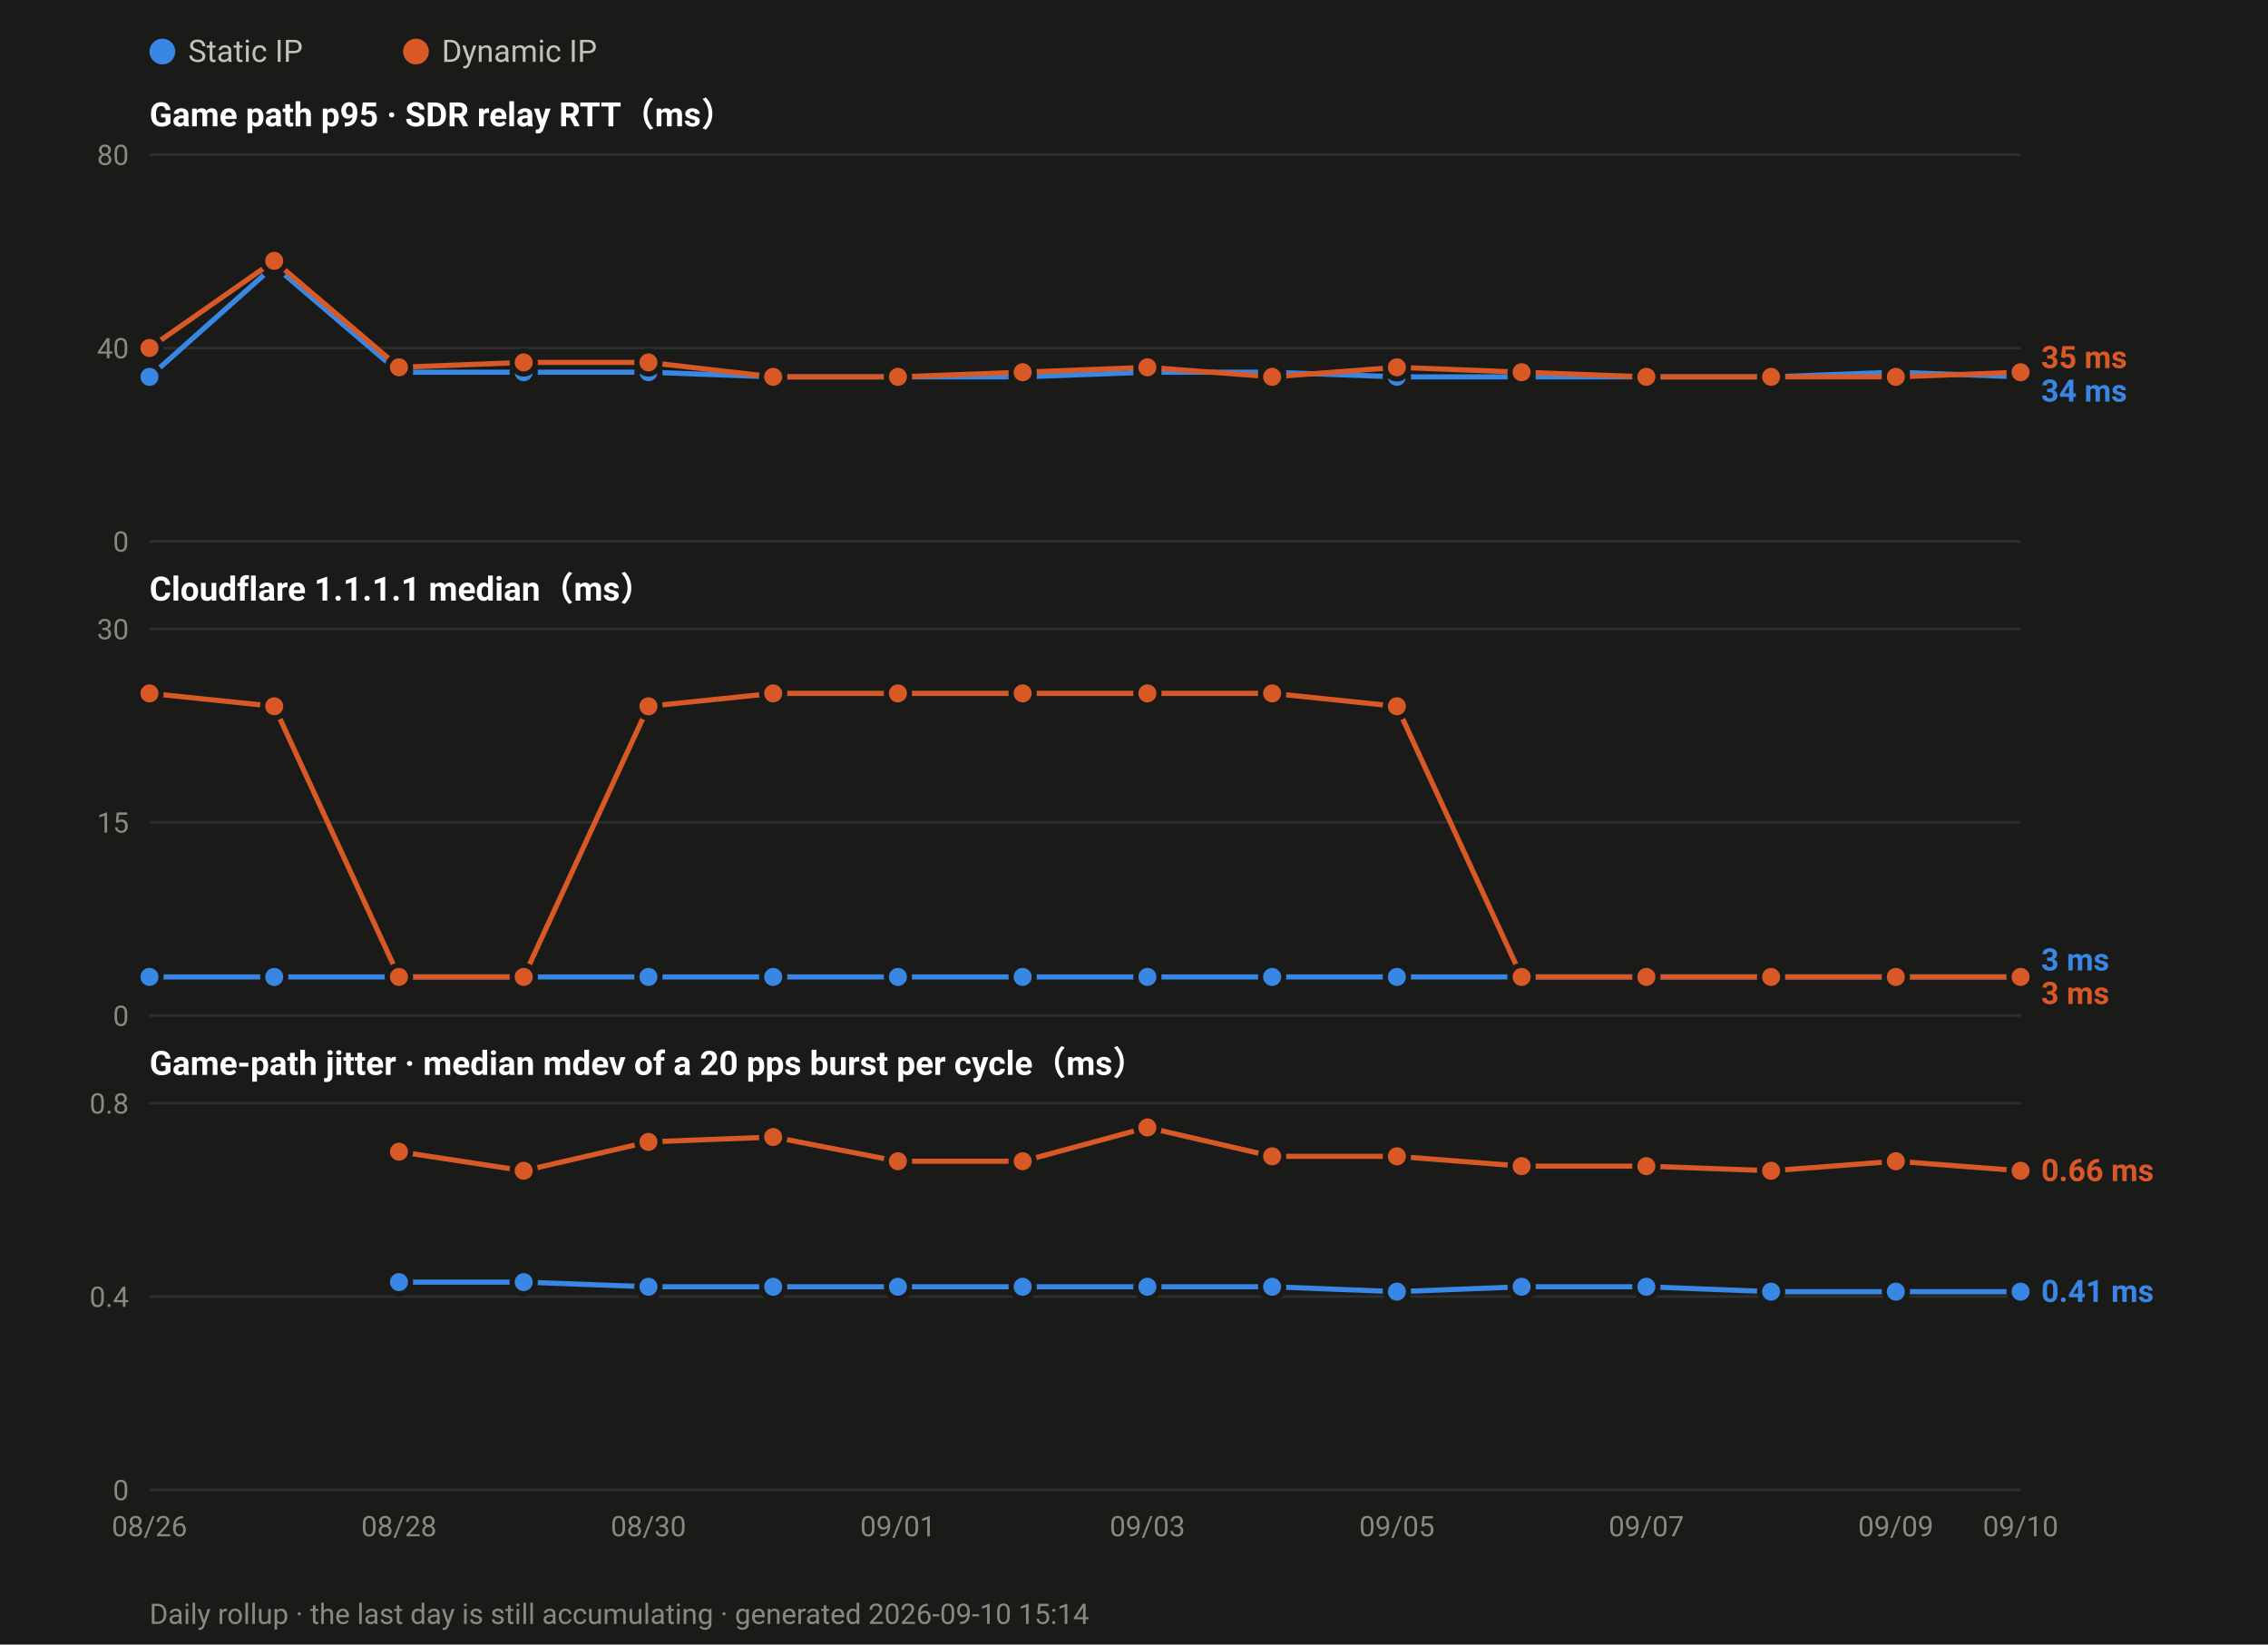
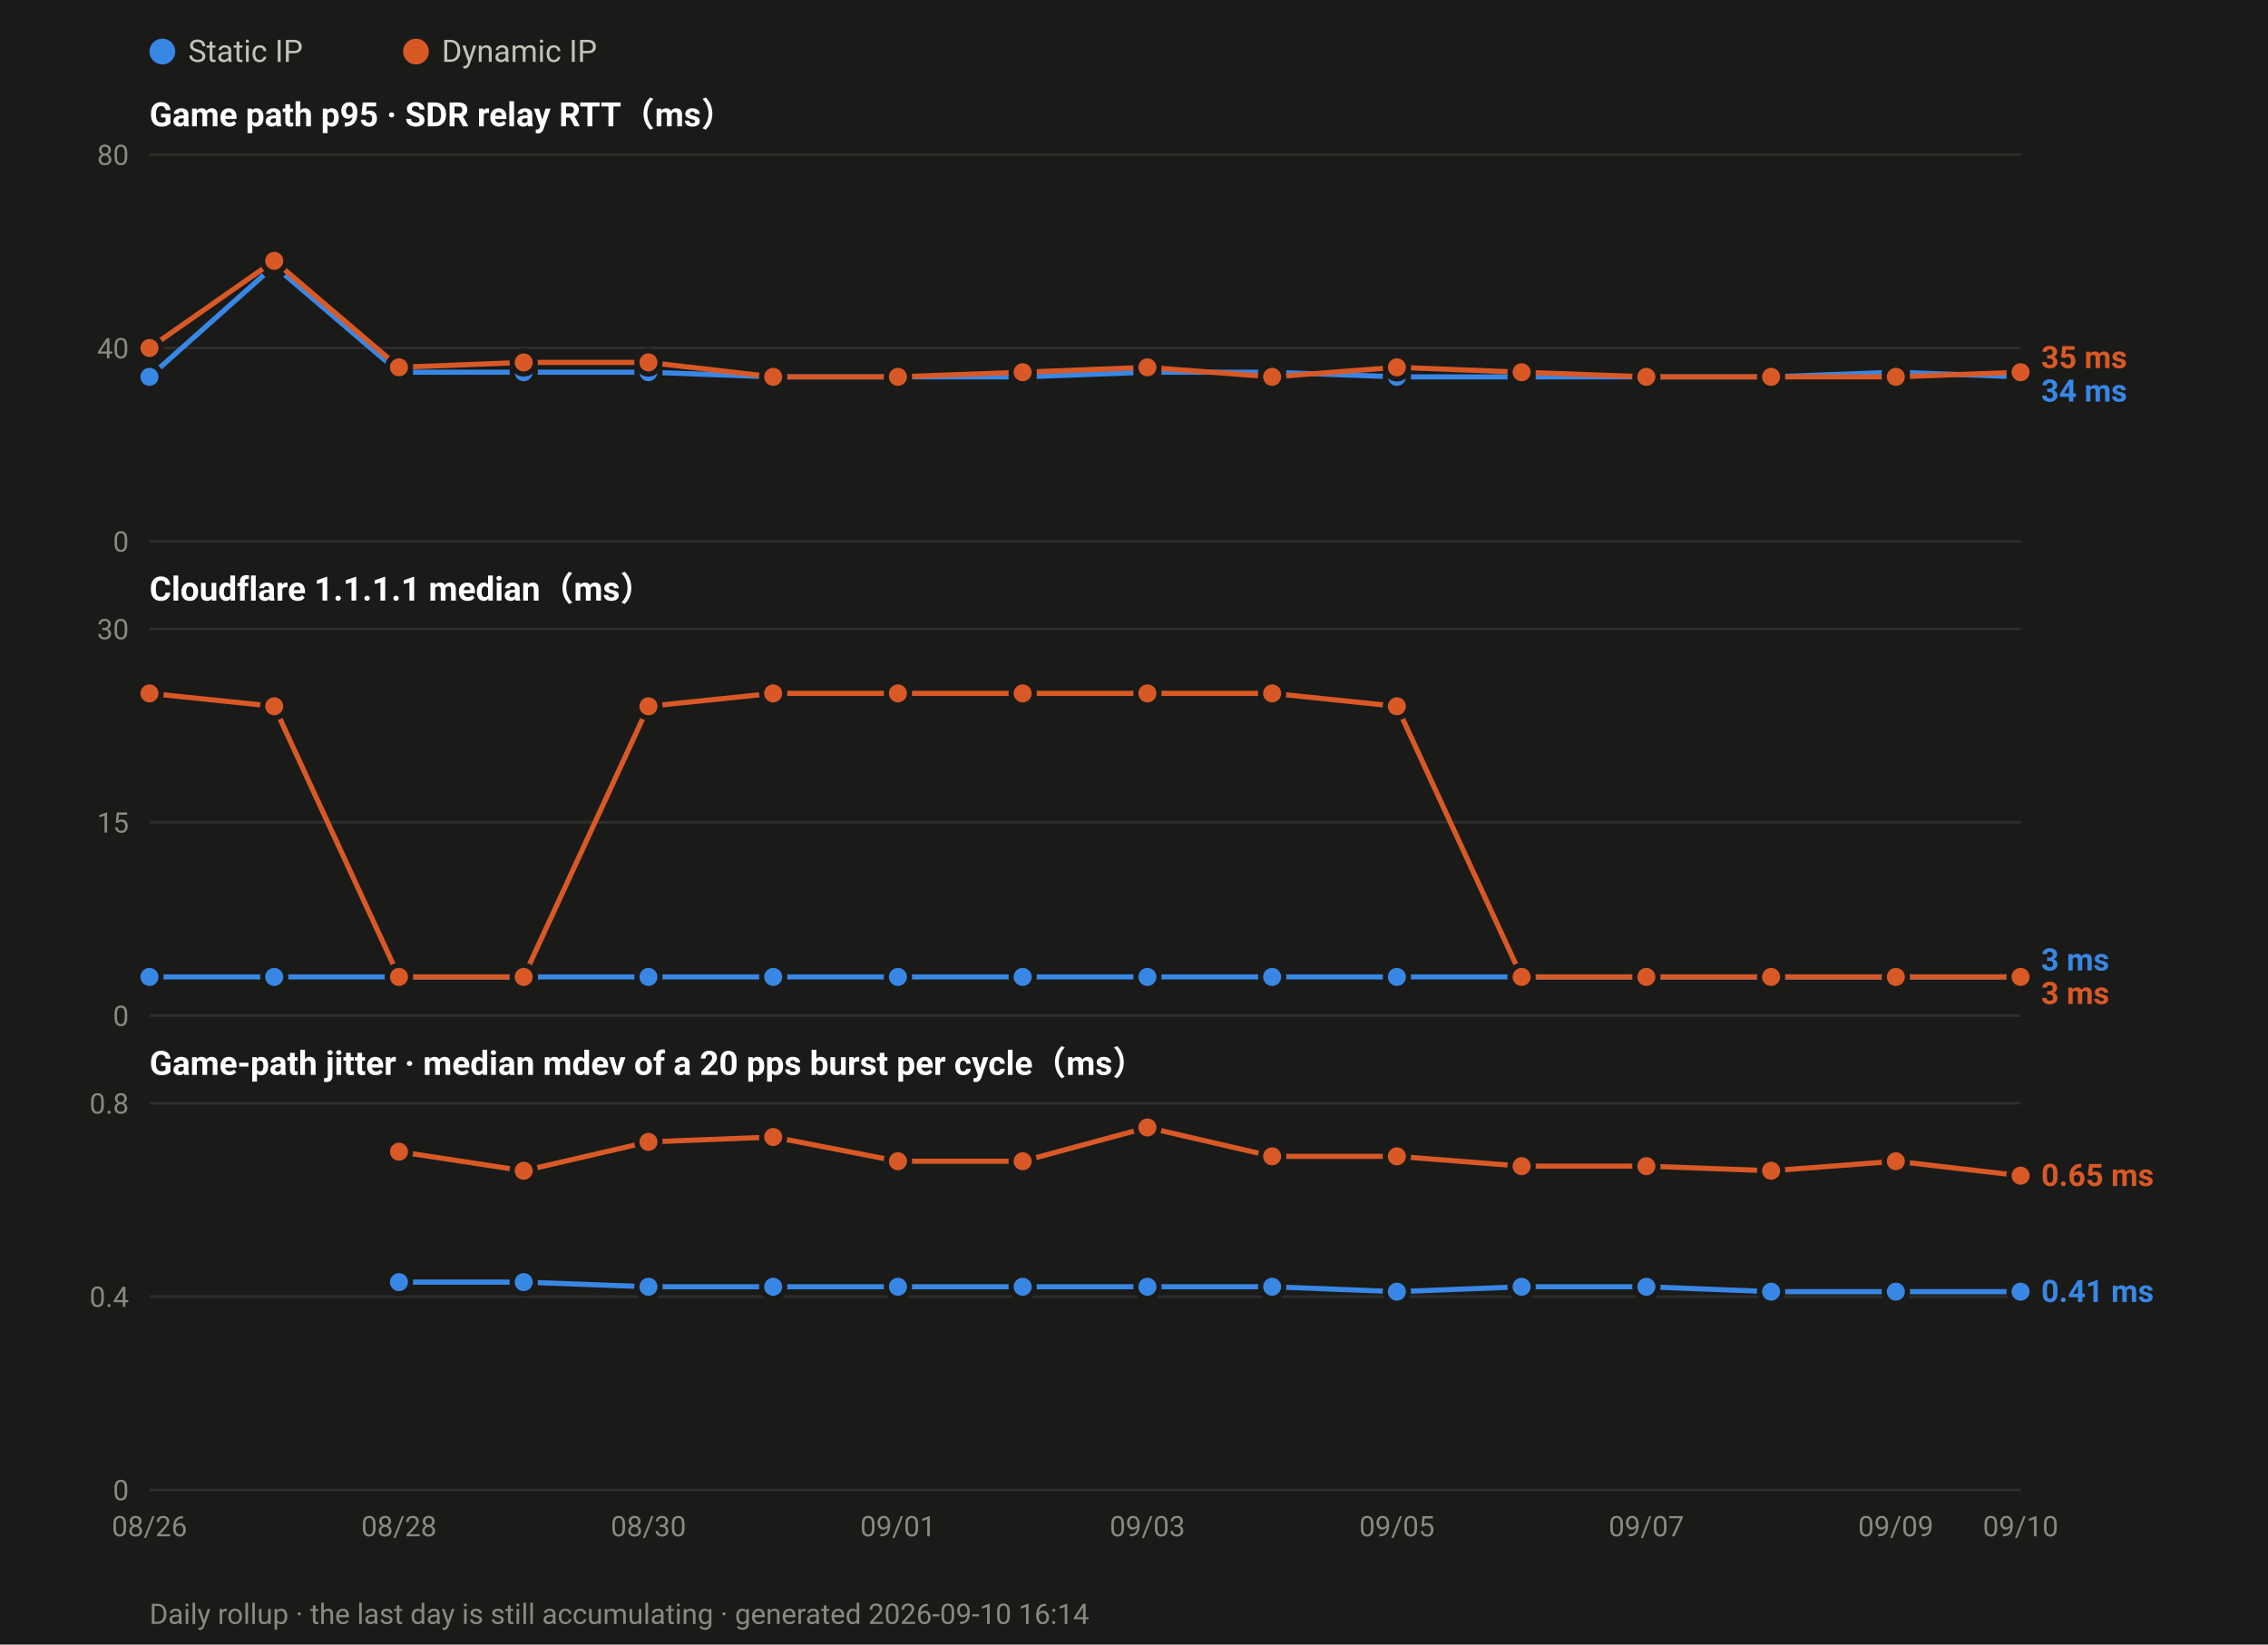
<svg xmlns="http://www.w3.org/2000/svg" width="880" height="638" viewBox="0 0 880 638" font-family="ui-sans-serif,-apple-system,Segoe UI,Roboto,Helvetica,Arial,sans-serif">
  <rect width="880" height="638" fill="#1a1a19" />
  <circle cx="63.0" cy="20" r="5" fill="#3987e5" />
  <text x="73.0" y="24" font-size="12" fill="#c3c2b7">Static IP</text>
  <circle cx="161.4" cy="20" r="5" fill="#d95926" />
  <text x="171.4" y="24" font-size="12" fill="#c3c2b7">Dynamic IP</text>
  <text x="58" y="49.0" font-size="13" font-weight="600" fill="#ffffff">Game path p95 · SDR relay RTT（ms）</text>
  <line x1="58" y1="210.0" x2="784.0" y2="210.0" stroke="#2e2e2c" stroke-width="1" />
  <text x="50" y="214.0" font-size="11" text-anchor="end" fill="#8a8880">0</text>
  <line x1="58" y1="135.0" x2="784.0" y2="135.0" stroke="#2e2e2c" stroke-width="1" />
  <text x="50" y="139.0" font-size="11" text-anchor="end" fill="#8a8880">40</text>
  <line x1="58" y1="60.0" x2="784.0" y2="60.0" stroke="#2e2e2c" stroke-width="1" />
  <text x="50" y="64.0" font-size="11" text-anchor="end" fill="#8a8880">80</text>
  <polyline fill="none" stroke="#3987e5" stroke-width="2" stroke-linejoin="round" points="58.0,146.2 106.4,103.1 154.8,144.4 203.2,144.4 251.6,144.4 300.0,146.2 348.4,146.2 396.8,146.2 445.2,144.4 493.6,144.4 542.0,146.2 590.4,146.2 638.8,146.2 687.2,146.2 735.6,144.4 784.0,146.2" />
  <circle cx="58.0" cy="146.2" r="4.5" fill="#3987e5" stroke="#1a1a19" stroke-width="2" />
  <circle cx="106.4" cy="103.1" r="4.5" fill="#3987e5" stroke="#1a1a19" stroke-width="2" />
  <circle cx="154.8" cy="144.4" r="4.5" fill="#3987e5" stroke="#1a1a19" stroke-width="2" />
  <circle cx="203.2" cy="144.4" r="4.5" fill="#3987e5" stroke="#1a1a19" stroke-width="2" />
  <circle cx="251.6" cy="144.4" r="4.5" fill="#3987e5" stroke="#1a1a19" stroke-width="2" />
  <circle cx="300.0" cy="146.2" r="4.5" fill="#3987e5" stroke="#1a1a19" stroke-width="2" />
  <circle cx="348.4" cy="146.2" r="4.5" fill="#3987e5" stroke="#1a1a19" stroke-width="2" />
  <circle cx="396.8" cy="146.2" r="4.5" fill="#3987e5" stroke="#1a1a19" stroke-width="2" />
  <circle cx="445.2" cy="144.4" r="4.5" fill="#3987e5" stroke="#1a1a19" stroke-width="2" />
  <circle cx="493.6" cy="144.4" r="4.5" fill="#3987e5" stroke="#1a1a19" stroke-width="2" />
  <circle cx="542.0" cy="146.2" r="4.5" fill="#3987e5" stroke="#1a1a19" stroke-width="2" />
  <circle cx="590.4" cy="146.2" r="4.5" fill="#3987e5" stroke="#1a1a19" stroke-width="2" />
  <circle cx="638.8" cy="146.2" r="4.5" fill="#3987e5" stroke="#1a1a19" stroke-width="2" />
  <circle cx="687.2" cy="146.2" r="4.5" fill="#3987e5" stroke="#1a1a19" stroke-width="2" />
  <circle cx="735.6" cy="144.4" r="4.5" fill="#3987e5" stroke="#1a1a19" stroke-width="2" />
  <circle cx="784.0" cy="146.2" r="4.5" fill="#3987e5" stroke="#1a1a19" stroke-width="2" />
  <polyline fill="none" stroke="#d95926" stroke-width="2" stroke-linejoin="round" points="58.0,135.0 106.4,101.2 154.8,142.5 203.2,140.6 251.6,140.6 300.0,146.2 348.4,146.2 396.8,144.4 445.2,142.5 493.6,146.2 542.0,142.5 590.4,144.4 638.8,146.2 687.2,146.2 735.6,146.2 784.0,144.4" />
  <circle cx="58.0" cy="135.0" r="4.5" fill="#d95926" stroke="#1a1a19" stroke-width="2" />
  <circle cx="106.4" cy="101.2" r="4.5" fill="#d95926" stroke="#1a1a19" stroke-width="2" />
  <circle cx="154.8" cy="142.5" r="4.5" fill="#d95926" stroke="#1a1a19" stroke-width="2" />
  <circle cx="203.2" cy="140.6" r="4.5" fill="#d95926" stroke="#1a1a19" stroke-width="2" />
  <circle cx="251.6" cy="140.6" r="4.5" fill="#d95926" stroke="#1a1a19" stroke-width="2" />
  <circle cx="300.0" cy="146.2" r="4.5" fill="#d95926" stroke="#1a1a19" stroke-width="2" />
  <circle cx="348.4" cy="146.2" r="4.5" fill="#d95926" stroke="#1a1a19" stroke-width="2" />
  <circle cx="396.8" cy="144.4" r="4.5" fill="#d95926" stroke="#1a1a19" stroke-width="2" />
  <circle cx="445.2" cy="142.5" r="4.5" fill="#d95926" stroke="#1a1a19" stroke-width="2" />
  <circle cx="493.6" cy="146.2" r="4.5" fill="#d95926" stroke="#1a1a19" stroke-width="2" />
  <circle cx="542.0" cy="142.5" r="4.5" fill="#d95926" stroke="#1a1a19" stroke-width="2" />
  <circle cx="590.4" cy="144.4" r="4.5" fill="#d95926" stroke="#1a1a19" stroke-width="2" />
  <circle cx="638.8" cy="146.2" r="4.5" fill="#d95926" stroke="#1a1a19" stroke-width="2" />
  <circle cx="687.2" cy="146.2" r="4.5" fill="#d95926" stroke="#1a1a19" stroke-width="2" />
  <circle cx="735.6" cy="146.2" r="4.5" fill="#d95926" stroke="#1a1a19" stroke-width="2" />
  <circle cx="784.0" cy="144.4" r="4.5" fill="#d95926" stroke="#1a1a19" stroke-width="2" />
  <text x="792.0" y="142.8" font-size="12" font-weight="600" fill="#d95926">35 ms</text>
  <text x="792.0" y="155.8" font-size="12" font-weight="600" fill="#3987e5">34 ms</text>
  <text x="58" y="233.0" font-size="13" font-weight="600" fill="#ffffff">Cloudflare 1.1.1.1 median（ms）</text>
  <line x1="58" y1="394.0" x2="784.0" y2="394.0" stroke="#2e2e2c" stroke-width="1" />
  <text x="50" y="398.0" font-size="11" text-anchor="end" fill="#8a8880">0</text>
  <line x1="58" y1="319.0" x2="784.0" y2="319.0" stroke="#2e2e2c" stroke-width="1" />
  <text x="50" y="323.0" font-size="11" text-anchor="end" fill="#8a8880">15</text>
  <line x1="58" y1="244.0" x2="784.0" y2="244.0" stroke="#2e2e2c" stroke-width="1" />
  <text x="50" y="248.0" font-size="11" text-anchor="end" fill="#8a8880">30</text>
  <polyline fill="none" stroke="#3987e5" stroke-width="2" stroke-linejoin="round" points="58.0,379.0 106.4,379.0 154.8,379.0 203.2,379.0 251.6,379.0 300.0,379.0 348.4,379.0 396.8,379.0 445.2,379.0 493.6,379.0 542.0,379.0 590.4,379.0 638.8,379.0 687.2,379.0 735.6,379.0 784.0,379.0" />
  <circle cx="58.0" cy="379.0" r="4.5" fill="#3987e5" stroke="#1a1a19" stroke-width="2" />
  <circle cx="106.4" cy="379.0" r="4.5" fill="#3987e5" stroke="#1a1a19" stroke-width="2" />
  <circle cx="154.8" cy="379.0" r="4.5" fill="#3987e5" stroke="#1a1a19" stroke-width="2" />
  <circle cx="203.2" cy="379.0" r="4.5" fill="#3987e5" stroke="#1a1a19" stroke-width="2" />
  <circle cx="251.6" cy="379.0" r="4.5" fill="#3987e5" stroke="#1a1a19" stroke-width="2" />
  <circle cx="300.0" cy="379.0" r="4.5" fill="#3987e5" stroke="#1a1a19" stroke-width="2" />
  <circle cx="348.4" cy="379.0" r="4.5" fill="#3987e5" stroke="#1a1a19" stroke-width="2" />
  <circle cx="396.8" cy="379.0" r="4.5" fill="#3987e5" stroke="#1a1a19" stroke-width="2" />
  <circle cx="445.2" cy="379.0" r="4.5" fill="#3987e5" stroke="#1a1a19" stroke-width="2" />
  <circle cx="493.6" cy="379.0" r="4.5" fill="#3987e5" stroke="#1a1a19" stroke-width="2" />
  <circle cx="542.0" cy="379.0" r="4.5" fill="#3987e5" stroke="#1a1a19" stroke-width="2" />
  <circle cx="590.4" cy="379.0" r="4.5" fill="#3987e5" stroke="#1a1a19" stroke-width="2" />
  <circle cx="638.8" cy="379.0" r="4.5" fill="#3987e5" stroke="#1a1a19" stroke-width="2" />
  <circle cx="687.2" cy="379.0" r="4.5" fill="#3987e5" stroke="#1a1a19" stroke-width="2" />
  <circle cx="735.6" cy="379.0" r="4.5" fill="#3987e5" stroke="#1a1a19" stroke-width="2" />
  <circle cx="784.0" cy="379.0" r="4.5" fill="#3987e5" stroke="#1a1a19" stroke-width="2" />
  <polyline fill="none" stroke="#d95926" stroke-width="2" stroke-linejoin="round" points="58.0,269.0 106.4,274.0 154.8,379.0 203.2,379.0 251.6,274.0 300.0,269.0 348.4,269.0 396.8,269.0 445.2,269.0 493.6,269.0 542.0,274.0 590.4,379.0 638.8,379.0 687.2,379.0 735.6,379.0 784.0,379.0" />
  <circle cx="58.0" cy="269.0" r="4.5" fill="#d95926" stroke="#1a1a19" stroke-width="2" />
  <circle cx="106.4" cy="274.0" r="4.5" fill="#d95926" stroke="#1a1a19" stroke-width="2" />
  <circle cx="154.8" cy="379.0" r="4.5" fill="#d95926" stroke="#1a1a19" stroke-width="2" />
  <circle cx="203.2" cy="379.0" r="4.5" fill="#d95926" stroke="#1a1a19" stroke-width="2" />
  <circle cx="251.6" cy="274.0" r="4.5" fill="#d95926" stroke="#1a1a19" stroke-width="2" />
  <circle cx="300.0" cy="269.0" r="4.5" fill="#d95926" stroke="#1a1a19" stroke-width="2" />
  <circle cx="348.4" cy="269.0" r="4.5" fill="#d95926" stroke="#1a1a19" stroke-width="2" />
  <circle cx="396.8" cy="269.0" r="4.5" fill="#d95926" stroke="#1a1a19" stroke-width="2" />
  <circle cx="445.2" cy="269.0" r="4.5" fill="#d95926" stroke="#1a1a19" stroke-width="2" />
  <circle cx="493.6" cy="269.0" r="4.5" fill="#d95926" stroke="#1a1a19" stroke-width="2" />
  <circle cx="542.0" cy="274.0" r="4.5" fill="#d95926" stroke="#1a1a19" stroke-width="2" />
  <circle cx="590.4" cy="379.0" r="4.5" fill="#d95926" stroke="#1a1a19" stroke-width="2" />
  <circle cx="638.8" cy="379.0" r="4.5" fill="#d95926" stroke="#1a1a19" stroke-width="2" />
  <circle cx="687.2" cy="379.0" r="4.5" fill="#d95926" stroke="#1a1a19" stroke-width="2" />
  <circle cx="735.6" cy="379.0" r="4.5" fill="#d95926" stroke="#1a1a19" stroke-width="2" />
  <circle cx="784.0" cy="379.0" r="4.5" fill="#d95926" stroke="#1a1a19" stroke-width="2" />
  <text x="792.0" y="376.5" font-size="12" font-weight="600" fill="#3987e5">3 ms</text>
  <text x="792.0" y="389.5" font-size="12" font-weight="600" fill="#d95926">3 ms</text>
  <text x="58" y="417.0" font-size="13" font-weight="600" fill="#ffffff">Game-path jitter · median mdev of a 20 pps burst per cycle（ms）</text>
  <line x1="58" y1="578.0" x2="784.0" y2="578.0" stroke="#2e2e2c" stroke-width="1" />
  <text x="50" y="582.0" font-size="11" text-anchor="end" fill="#8a8880">0</text>
  <line x1="58" y1="503.0" x2="784.0" y2="503.0" stroke="#2e2e2c" stroke-width="1" />
  <text x="50" y="507.0" font-size="11" text-anchor="end" fill="#8a8880">0.4</text>
  <line x1="58" y1="428.0" x2="784.0" y2="428.0" stroke="#2e2e2c" stroke-width="1" />
  <text x="50" y="432.0" font-size="11" text-anchor="end" fill="#8a8880">0.8</text>
  <polyline fill="none" stroke="#3987e5" stroke-width="2" stroke-linejoin="round" points="154.8,497.4 203.2,497.4 251.6,499.2 300.0,499.2 348.4,499.2 396.8,499.2 445.2,499.2 493.6,499.2 542.0,501.1 590.4,499.2 638.8,499.2 687.2,501.1 735.6,501.1 784.0,501.1" />
  <circle cx="154.8" cy="497.4" r="4.5" fill="#3987e5" stroke="#1a1a19" stroke-width="2" />
  <circle cx="203.2" cy="497.4" r="4.5" fill="#3987e5" stroke="#1a1a19" stroke-width="2" />
  <circle cx="251.6" cy="499.2" r="4.5" fill="#3987e5" stroke="#1a1a19" stroke-width="2" />
  <circle cx="300.0" cy="499.2" r="4.5" fill="#3987e5" stroke="#1a1a19" stroke-width="2" />
  <circle cx="348.4" cy="499.2" r="4.5" fill="#3987e5" stroke="#1a1a19" stroke-width="2" />
  <circle cx="396.8" cy="499.2" r="4.5" fill="#3987e5" stroke="#1a1a19" stroke-width="2" />
  <circle cx="445.2" cy="499.2" r="4.5" fill="#3987e5" stroke="#1a1a19" stroke-width="2" />
  <circle cx="493.6" cy="499.2" r="4.5" fill="#3987e5" stroke="#1a1a19" stroke-width="2" />
  <circle cx="542.0" cy="501.1" r="4.5" fill="#3987e5" stroke="#1a1a19" stroke-width="2" />
  <circle cx="590.4" cy="499.2" r="4.5" fill="#3987e5" stroke="#1a1a19" stroke-width="2" />
  <circle cx="638.8" cy="499.2" r="4.5" fill="#3987e5" stroke="#1a1a19" stroke-width="2" />
  <circle cx="687.2" cy="501.1" r="4.5" fill="#3987e5" stroke="#1a1a19" stroke-width="2" />
  <circle cx="735.6" cy="501.1" r="4.5" fill="#3987e5" stroke="#1a1a19" stroke-width="2" />
  <circle cx="784.0" cy="501.1" r="4.5" fill="#3987e5" stroke="#1a1a19" stroke-width="2" />
-   <polyline fill="none" stroke="#d95926" stroke-width="2" stroke-linejoin="round" points="154.8,446.8 203.2,454.2 251.6,443.0 300.0,441.1 348.4,450.5 396.8,450.5 445.2,437.4 493.6,448.6 542.0,448.6 590.4,452.4 638.8,452.4 687.2,454.2 735.6,450.5 784.0,454.2" />
+   <polyline fill="none" stroke="#d95926" stroke-width="2" stroke-linejoin="round" points="154.8,446.8 203.2,454.2 251.6,443.0 300.0,441.1 348.4,450.5 396.8,450.5 445.2,437.4 493.6,448.6 542.0,448.6 590.4,452.4 638.8,452.4 687.2,454.2 735.6,450.5 784.0,456.1" />
  <circle cx="154.8" cy="446.8" r="4.5" fill="#d95926" stroke="#1a1a19" stroke-width="2" />
  <circle cx="203.2" cy="454.2" r="4.5" fill="#d95926" stroke="#1a1a19" stroke-width="2" />
  <circle cx="251.6" cy="443.0" r="4.5" fill="#d95926" stroke="#1a1a19" stroke-width="2" />
  <circle cx="300.0" cy="441.1" r="4.5" fill="#d95926" stroke="#1a1a19" stroke-width="2" />
  <circle cx="348.4" cy="450.5" r="4.5" fill="#d95926" stroke="#1a1a19" stroke-width="2" />
  <circle cx="396.8" cy="450.5" r="4.5" fill="#d95926" stroke="#1a1a19" stroke-width="2" />
  <circle cx="445.2" cy="437.4" r="4.5" fill="#d95926" stroke="#1a1a19" stroke-width="2" />
  <circle cx="493.6" cy="448.6" r="4.5" fill="#d95926" stroke="#1a1a19" stroke-width="2" />
  <circle cx="542.0" cy="448.6" r="4.5" fill="#d95926" stroke="#1a1a19" stroke-width="2" />
  <circle cx="590.4" cy="452.4" r="4.5" fill="#d95926" stroke="#1a1a19" stroke-width="2" />
  <circle cx="638.8" cy="452.4" r="4.5" fill="#d95926" stroke="#1a1a19" stroke-width="2" />
  <circle cx="687.2" cy="454.2" r="4.5" fill="#d95926" stroke="#1a1a19" stroke-width="2" />
  <circle cx="735.6" cy="450.5" r="4.5" fill="#d95926" stroke="#1a1a19" stroke-width="2" />
-   <circle cx="784.0" cy="454.2" r="4.5" fill="#d95926" stroke="#1a1a19" stroke-width="2" />
-   <text x="792.0" y="458.2" font-size="12" font-weight="600" fill="#d95926">0.66 ms</text>
+   <circle cx="784.0" cy="456.1" r="4.5" fill="#d95926" stroke="#1a1a19" stroke-width="2" />
+   <text x="792.0" y="460.1" font-size="12" font-weight="600" fill="#d95926">0.65 ms</text>
  <text x="792.0" y="505.1" font-size="12" font-weight="600" fill="#3987e5">0.41 ms</text>
  <text x="58.0" y="596.0" font-size="11" text-anchor="middle" fill="#8a8880">08/26</text>
  <text x="154.8" y="596.0" font-size="11" text-anchor="middle" fill="#8a8880">08/28</text>
  <text x="251.6" y="596.0" font-size="11" text-anchor="middle" fill="#8a8880">08/30</text>
  <text x="348.4" y="596.0" font-size="11" text-anchor="middle" fill="#8a8880">09/01</text>
  <text x="445.2" y="596.0" font-size="11" text-anchor="middle" fill="#8a8880">09/03</text>
  <text x="542.0" y="596.0" font-size="11" text-anchor="middle" fill="#8a8880">09/05</text>
  <text x="638.8" y="596.0" font-size="11" text-anchor="middle" fill="#8a8880">09/07</text>
  <text x="735.6" y="596.0" font-size="11" text-anchor="middle" fill="#8a8880">09/09</text>
  <text x="784.0" y="596.0" font-size="11" text-anchor="middle" fill="#8a8880">09/10</text>
-   <text x="58" y="630" font-size="11" fill="#8a8880">Daily rollup · the last day is still accumulating · generated 2026-09-10 15:14</text>
+   <text x="58" y="630" font-size="11" fill="#8a8880">Daily rollup · the last day is still accumulating · generated 2026-09-10 16:14</text>
</svg>
